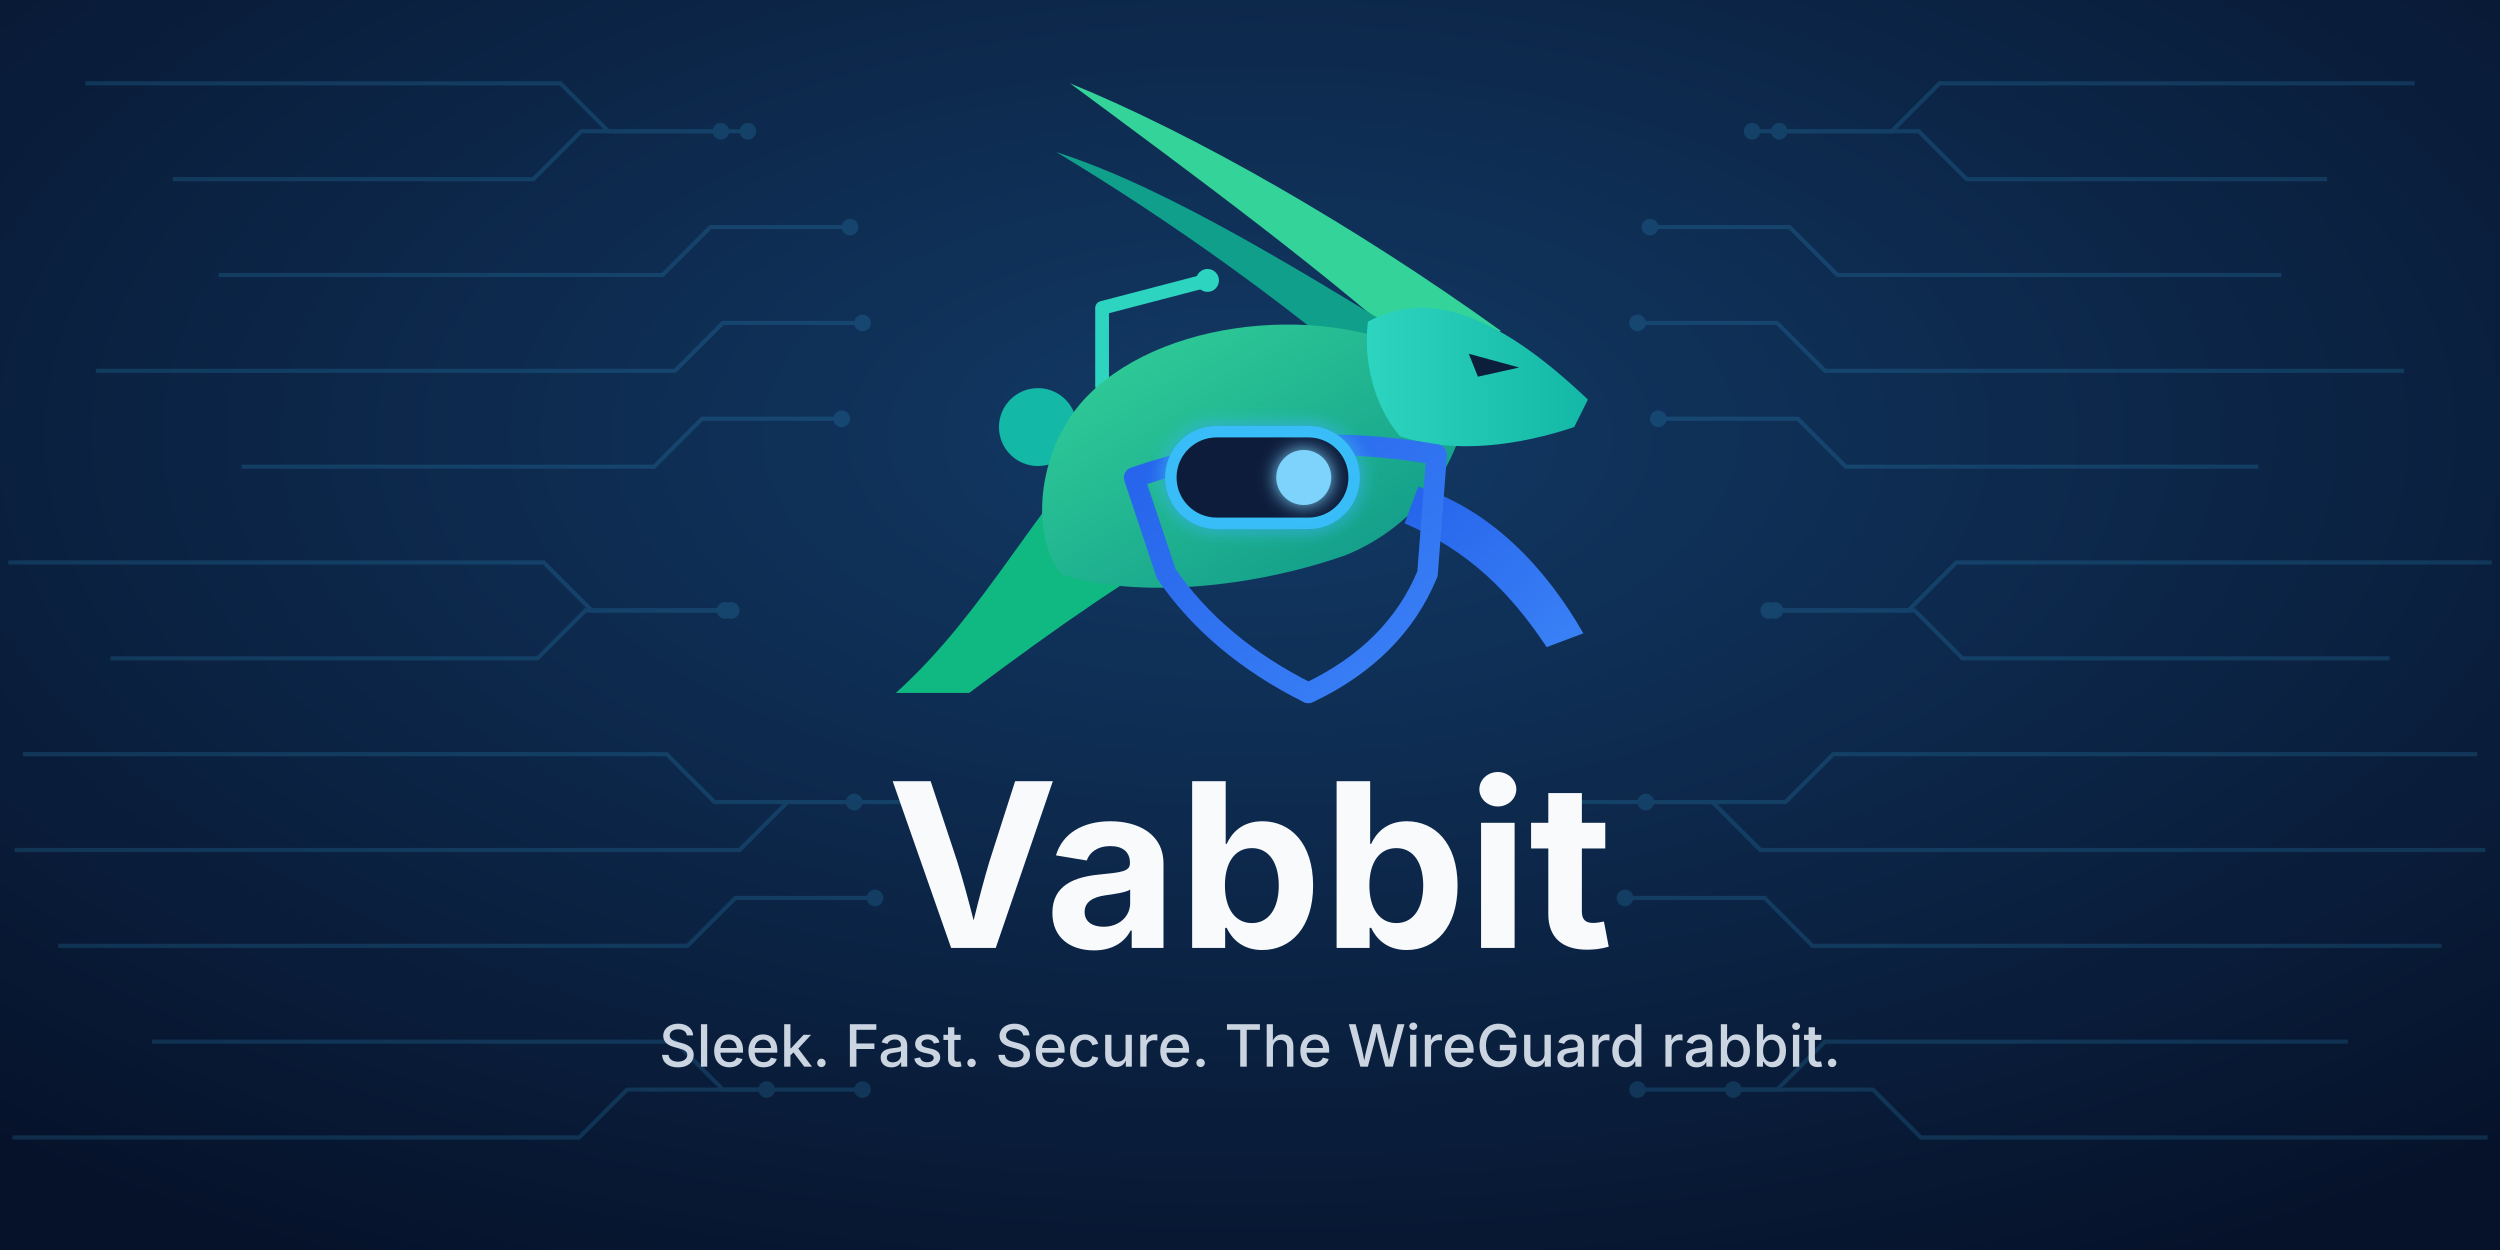
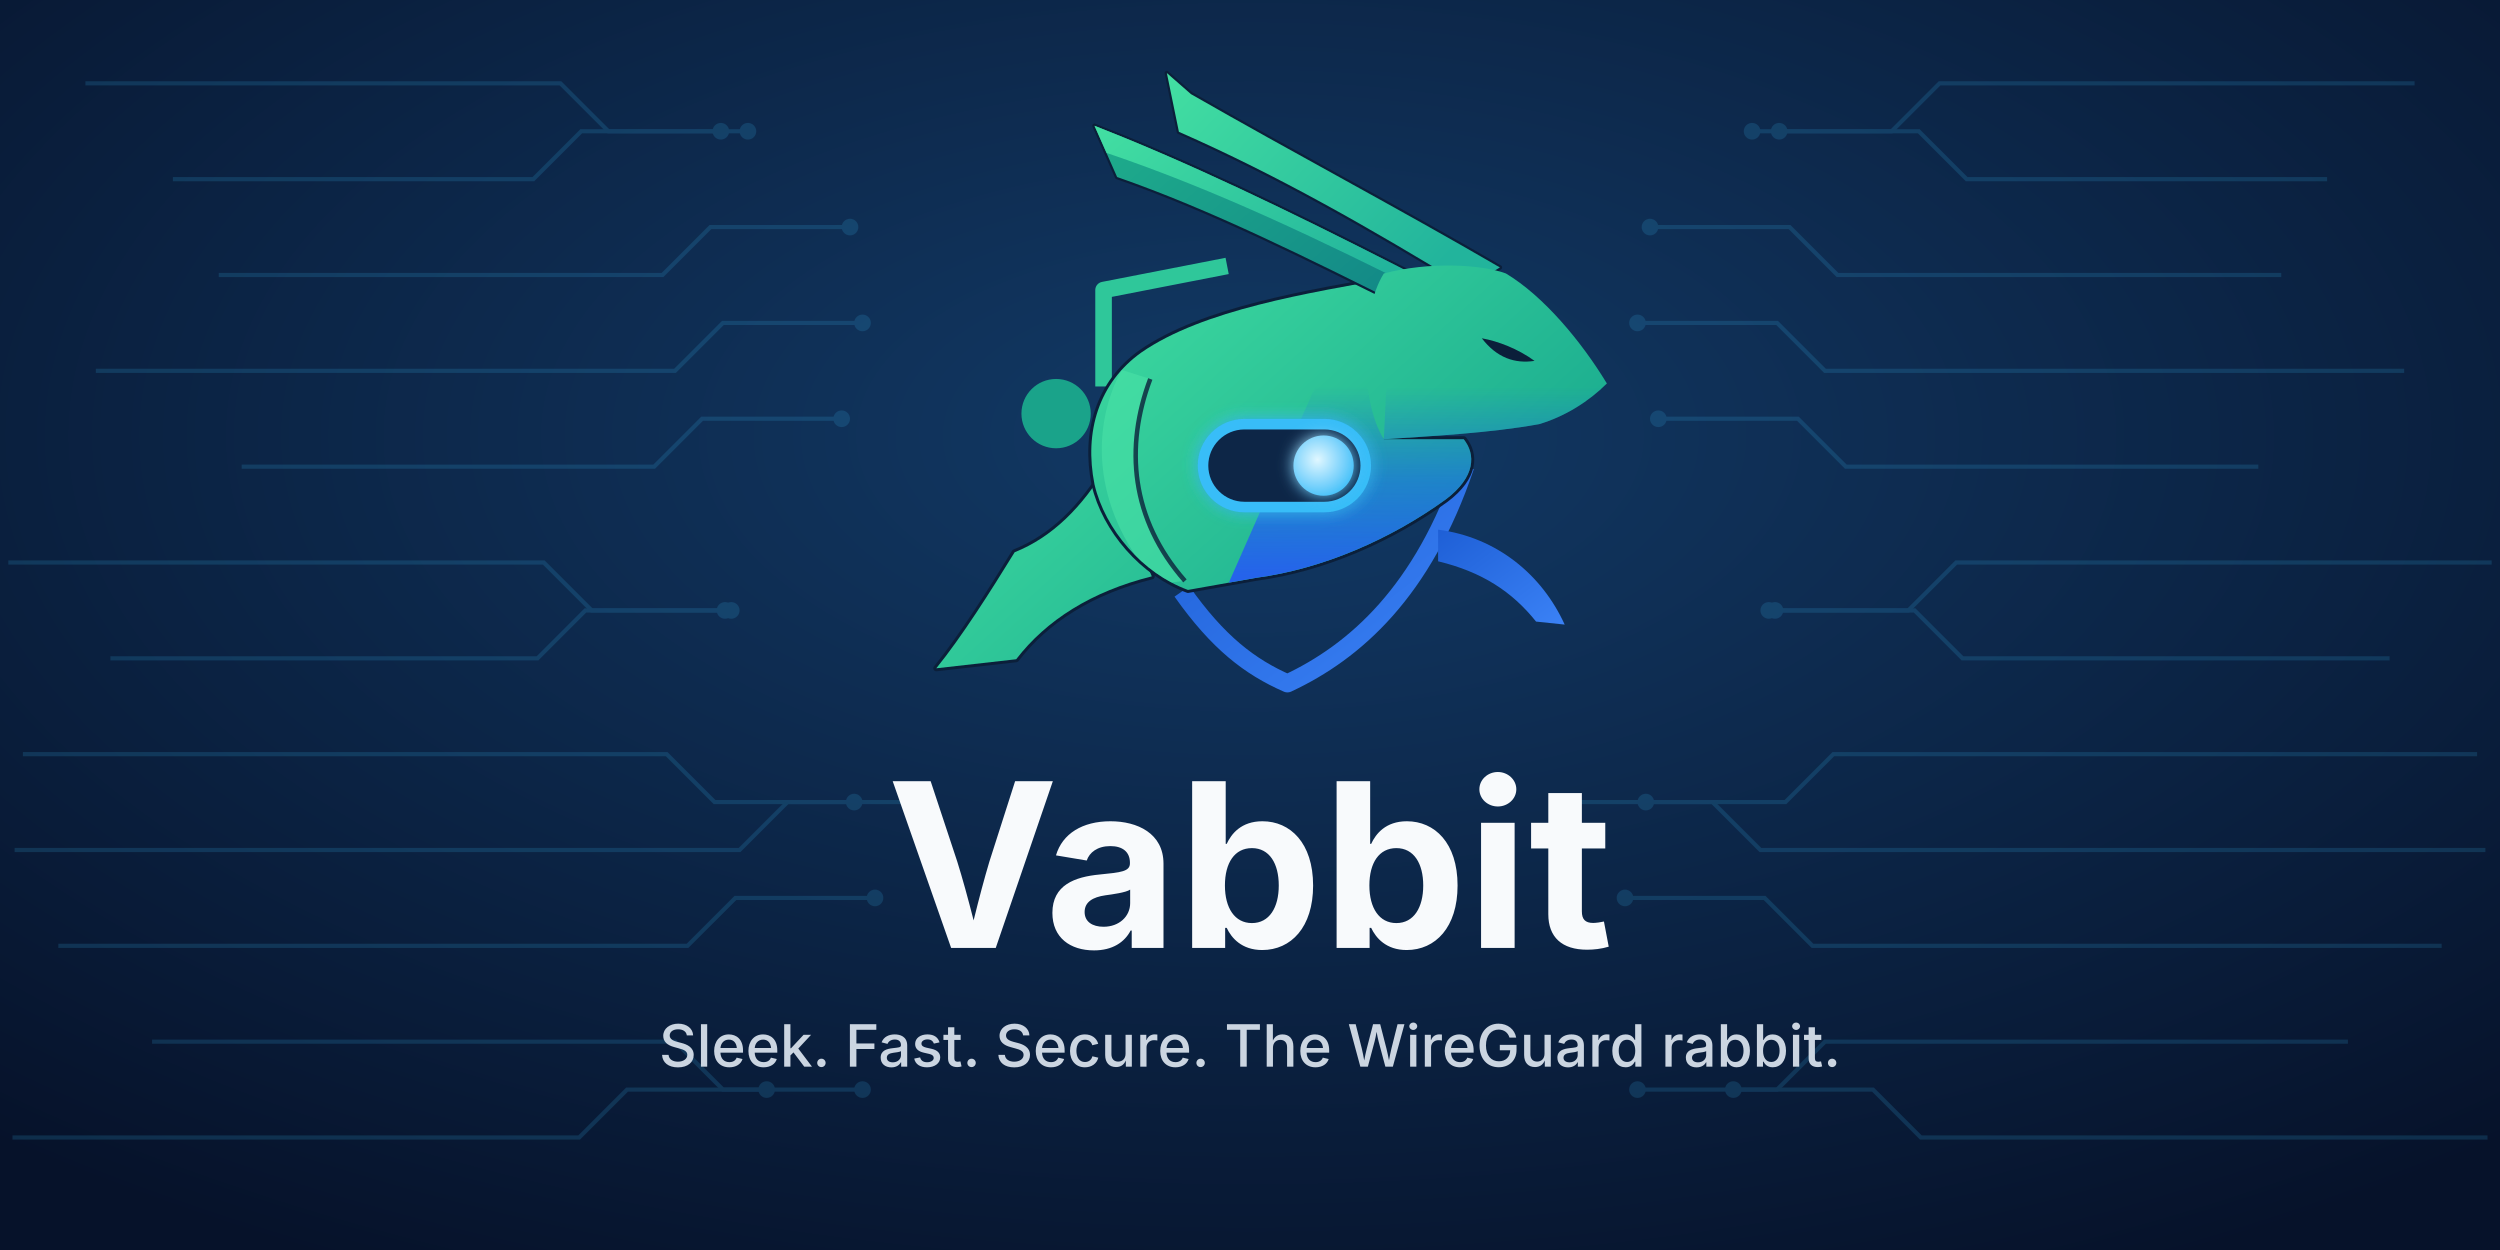
<svg xmlns="http://www.w3.org/2000/svg" viewBox="0 0 1200 600" width="1200" height="600" role="img" aria-label="Vabbit: Sleek. Fast. Secure. The WireGuard rabbit.">
  <defs>
-     <linearGradient id="g1" x1="0" y1="0" x2="1" y2="1">
-       <stop offset="0" stop-color="#34d399" />
-       <stop offset="1" stop-color="#0d9488" />
-     </linearGradient>
-     <linearGradient id="g2" x1="0" y1="0" x2="1" y2="0">
-       <stop offset="0" stop-color="#2dd4bf" />
-       <stop offset="1" stop-color="#14b8a6" />
-     </linearGradient>
-     <linearGradient id="blue" x1="0" y1="0" x2="1" y2="1">
-       <stop offset="0" stop-color="#2563eb" />
-       <stop offset="1" stop-color="#3b82f6" />
-     </linearGradient>
-     <filter id="glow" x="-50%" y="-50%" width="200%" height="200%">
-       <feGaussianBlur stdDeviation="4" result="b" />
-       <feMerge>
-         <feMergeNode in="b" />
-         <feMergeNode in="SourceGraphic" />
-       </feMerge>
-     </filter>
    <radialGradient id="bgb" cx="0.5" cy="0.35" r="0.75">
      <stop offset="0" stop-color="#123a66" />
      <stop offset="1" stop-color="#06122a" />
    </radialGradient>
  </defs>
  <rect width="1200" height="600" fill="url(#bgb)" />
  <g fill="none" stroke="#38bdf8" stroke-width="2" opacity="0.16">
    <path d="M41 40 H269 L292 63 H359" />
    <circle cx="359" cy="63" r="3" fill="#38bdf8" />
    <path d="M1159 40 H931 L908 63 H841" />
    <circle cx="841" cy="63" r="3" fill="#38bdf8" />
    <path d="M83 86 H256 L279 63 H346" />
    <circle cx="346" cy="63" r="3" fill="#38bdf8" />
    <path d="M1117 86 H944 L921 63 H854" />
    <circle cx="854" cy="63" r="3" fill="#38bdf8" />
    <path d="M105 132 H318 L341 109 H408" />
    <circle cx="408" cy="109" r="3" fill="#38bdf8" />
    <path d="M1095 132 H882 L859 109 H792" />
    <circle cx="792" cy="109" r="3" fill="#38bdf8" />
    <path d="M46 178 H324 L347 155 H414" />
    <circle cx="414" cy="155" r="3" fill="#38bdf8" />
    <path d="M1154 178 H876 L853 155 H786" />
    <circle cx="786" cy="155" r="3" fill="#38bdf8" />
    <path d="M116 224 H314 L337 201 H404" />
    <circle cx="404" cy="201" r="3" fill="#38bdf8" />
    <path d="M1084 224 H886 L863 201 H796" />
    <circle cx="796" cy="201" r="3" fill="#38bdf8" />
    <path d="M4 270 H261 L284 293 H351" />
    <circle cx="351" cy="293" r="3" fill="#38bdf8" />
    <path d="M1196 270 H939 L916 293 H849" />
    <circle cx="849" cy="293" r="3" fill="#38bdf8" />
    <path d="M53 316 H258 L281 293 H348" />
    <circle cx="348" cy="293" r="3" fill="#38bdf8" />
    <path d="M1147 316 H942 L919 293 H852" />
    <circle cx="852" cy="293" r="3" fill="#38bdf8" />
    <path d="M11 362 H320 L343 385 H410" />
    <circle cx="410" cy="385" r="3" fill="#38bdf8" />
    <path d="M1189 362 H880 L857 385 H790" />
    <circle cx="790" cy="385" r="3" fill="#38bdf8" />
    <path d="M7 408 H355 L378 385 H445" />
    <circle cx="445" cy="385" r="3" fill="#38bdf8" />
    <path d="M1193 408 H845 L822 385 H755" />
    <circle cx="755" cy="385" r="3" fill="#38bdf8" />
    <path d="M28 454 H330 L353 431 H420" />
    <circle cx="420" cy="431" r="3" fill="#38bdf8" />
    <path d="M1172 454 H870 L847 431 H780" />
    <circle cx="780" cy="431" r="3" fill="#38bdf8" />
    <path d="M73 500 H324 L347 523 H414" />
    <circle cx="414" cy="523" r="3" fill="#38bdf8" />
    <path d="M1127 500 H876 L853 523 H786" />
    <circle cx="786" cy="523" r="3" fill="#38bdf8" />
    <path d="M6 546 H278 L301 523 H368" />
    <circle cx="368" cy="523" r="3" fill="#38bdf8" />
    <path d="M1194 546 H922 L899 523 H832" />
    <circle cx="832" cy="523" r="3" fill="#38bdf8" />
  </g>
-   <g transform="translate(430 40) scale(1.1)">
-     <path d="M76 0 C 130 22, 200 62, 264 108 L 236 126 C 190 84, 130 40, 76 0 Z" fill="#34d399" />
-     <path d="M70 30 C 120 46, 180 84, 236 118 L 212 132 C 170 96, 120 60, 70 30 Z" fill="#0f9f8a" />
-     <path d="M90 132 L90 98 L136 86" fill="none" stroke="#2dd4bf" stroke-width="6" stroke-linejoin="round" stroke-linecap="round" />
-     <circle cx="136" cy="86" r="5" fill="#2dd4bf" />
-     <circle cx="62" cy="150" r="17" fill="#14b8a6" />
-     <path d="M96 150 C 62 182, 40 230, 0 266 L 32 266 C 72 236, 104 214, 130 200 Z" fill="#10b981" />
-     <path d="M236 122 C 196 96, 120 100, 84 136 C 62 158, 58 196, 72 214 C 100 224, 150 222, 196 206 C 226 194, 244 168, 248 146 Z" fill="url(#g1)" />
-     <path d="M206 104 C 232 90, 262 100, 302 138 L 296 150 C 272 158, 244 162, 220 154 C 208 140, 204 120, 206 104 Z" fill="url(#g2)" />
-     <path d="M250 118 L 272 124 L 254 128 Z" fill="#0b1f3a" />
-     <path d="M228 176 C 260 186, 284 212, 300 240 L 284 246 C 268 222, 250 204, 222 192 Z" fill="url(#blue)" />
-     <path d="M104 172 Q 168 150 236 162 L232 214 Q 218 248 180 266 Q 140 246 118 214 Z" fill="none" stroke="url(#blue)" stroke-width="9" stroke-linejoin="round" />
-     <rect x="120" y="152" width="80" height="40" rx="20" fill="#0b1f3a" stroke="#38bdf8" stroke-width="5" filter="url(#glow)" />
-     <circle cx="178" cy="172" r="12" fill="#7dd3fc" filter="url(#glow)" />
-   </g>
+   <svg x="440" y="30" width="340" height="303.8" viewBox="20 20 940 840">
+     <defs>
+       <linearGradient id="teal" gradientUnits="userSpaceOnUse" x1="300" y1="250" x2="800" y2="800">
+         <stop offset="0" stop-color="#3fdca0" />
+         <stop offset="1" stop-color="#14a38c" />
+       </linearGradient>
+       <linearGradient id="ear" x1="0" y1="0" x2="1" y2="0.6">
+         <stop offset="0" stop-color="#43dfa2" />
+         <stop offset="1" stop-color="#22b49c" />
+       </linearGradient>
+       <linearGradient id="earDark" x1="0" y1="0" x2="1" y2="0.6">
+         <stop offset="0" stop-color="#1fae8c" />
+         <stop offset="1" stop-color="#138a87" />
+       </linearGradient>
+       <linearGradient id="head" x1="0" y1="0" x2="0.6" y2="1">
+         <stop offset="0" stop-color="#3fdca0" />
+         <stop offset="1" stop-color="#19a990" />
+       </linearGradient>
+       <linearGradient id="chest" gradientUnits="userSpaceOnUse" x1="0" y1="450" x2="0" y2="700">
+         <stop offset="0" stop-color="#1d6fe0" stop-opacity="0" />
+         <stop offset="0.5" stop-color="#1d6fe0" stop-opacity="0.7" />
+         <stop offset="1" stop-color="#2563eb" />
+       </linearGradient>
+       <linearGradient id="blue" x1="0" y1="0" x2="1" y2="1">
+         <stop offset="0" stop-color="#1e5fd6" />
+         <stop offset="1" stop-color="#3b82f6" />
+       </linearGradient>
+       <radialGradient id="knob" cx="0.4" cy="0.4" r="0.7">
+         <stop offset="0" stop-color="#e0f7ff" />
+         <stop offset="0.6" stop-color="#7dd3fc" />
+         <stop offset="1" stop-color="#38bdf8" />
+       </radialGradient>
+       <filter id="glow" x="-40%" y="-60%" width="180%" height="220%">
+         <feGaussianBlur stdDeviation="10" result="b" />
+         <feMerge>
+           <feMergeNode in="b" />
+           <feMergeNode in="SourceGraphic" />
+         </feMerge>
+       </filter>
+       <path id="bodyShape" d="M650 306 C 540 326, 400 348, 318 405 C 262 445, 242 510, 256 580 C 270 640, 320 698, 380 720 L 470 704 C 560 692, 650 652, 722 600 C 762 570, 762 540, 746 520 L 640 520 Z" />
+       <path id="headShape" d="M640 300 C 700 284, 770 288, 802 300 C 852 330, 902 390, 936 446 C 912 470, 880 490, 846 500 C 780 512, 700 516, 640 520 C 608 470, 608 350, 640 300 Z" />
+       <clipPath id="bodyClip">
+         <use href="#bodyShape" />
+         <use href="#headShape" />
+       </clipPath>
+     </defs>
+     <g id="rabbit" stroke-linejoin="round">
+       <path d="M372 722 C 420 790, 462 822, 512 844 C 602 802, 692 722, 748 556" fill="none" stroke="url(#blue)" stroke-width="24" />
+       <path d="M268 450 L268 322 L432 290" fill="none" stroke="#2fc79a" stroke-width="22" />
+       <circle cx="205" cy="486" r="46" fill="#1aa38a" />
+       <path d="M272 556 C 240 610, 200 650, 150 670 C 118 722, 80 782, 46 824 L 152 812 C 192 760, 252 722, 332 702 Z" fill="url(#teal)" stroke="#0b1f3a" stroke-width="8" paint-order="stroke" />
+       <use href="#bodyShape" fill="url(#teal)" stroke="#0b1f3a" stroke-width="8" paint-order="stroke" />
+       <path d="M256 104 L 296 120 C 430 175, 570 245, 712 318 L 668 344 C 540 280, 410 215, 286 172 Z" fill="url(#earDark)" stroke="#0b1f3a" stroke-width="6" paint-order="stroke" />
+       <path d="M256 104 L 296 120 C 430 175, 570 245, 712 318 L 698 327 C 560 258, 420 190, 272 140 Z" fill="url(#ear)" />
+       <path d="M352 34 L 384 62 C 520 140, 660 214, 794 292 L 750 318 C 622 240, 500 170, 368 112 Z" fill="url(#ear)" stroke="#0b1f3a" stroke-width="6" paint-order="stroke" />
+       <use href="#headShape" fill="url(#teal)" />
+       <path d="M770 386 C 792 390, 818 400, 840 416 C 814 420, 790 412, 770 386 Z" fill="#0b1f3a" />
+       <g clip-path="url(#bodyClip)">
+         <path d="M580 380 L 960 380 L 960 760 L 430 720 Z" fill="url(#chest)" />
+         <path d="M292 428 C 248 510, 256 620, 340 712 L 376 708 C 304 626, 296 530, 330 440 Z" fill="#4be3a8" opacity="0.55" />
+         <path d="M330 440 C 296 530, 304 626, 376 708" fill="none" stroke="#0b1f3a" stroke-width="6" opacity="0.8" />
+       </g>
+       <path d="M712 640 C 790 650, 850 700, 880 766 L 842 762 C 810 722, 770 696, 712 682 Z" fill="url(#blue)" />
+       <rect x="400" y="500" width="216" height="110" rx="55" fill="#0f2547" stroke="#38bdf8" stroke-width="14" filter="url(#glow)" />
+       <circle cx="560" cy="555" r="40" fill="url(#knob)" filter="url(#glow)" />
+     </g>
+   </svg>
  <text x="600" y="455" text-anchor="middle" font-family="Montserrat, Inter, 'Segoe UI', Helvetica, Arial, sans-serif" font-size="110" font-weight="700" fill="#f8fafc">Vabbit</text>
  <text x="600" y="512" text-anchor="middle" font-family="Montserrat, Inter, 'Segoe UI', Helvetica, Arial, sans-serif" font-size="28" font-weight="500" fill="#cbd5e1">Sleek. Fast. Secure. The WireGuard rabbit.</text>
</svg>
